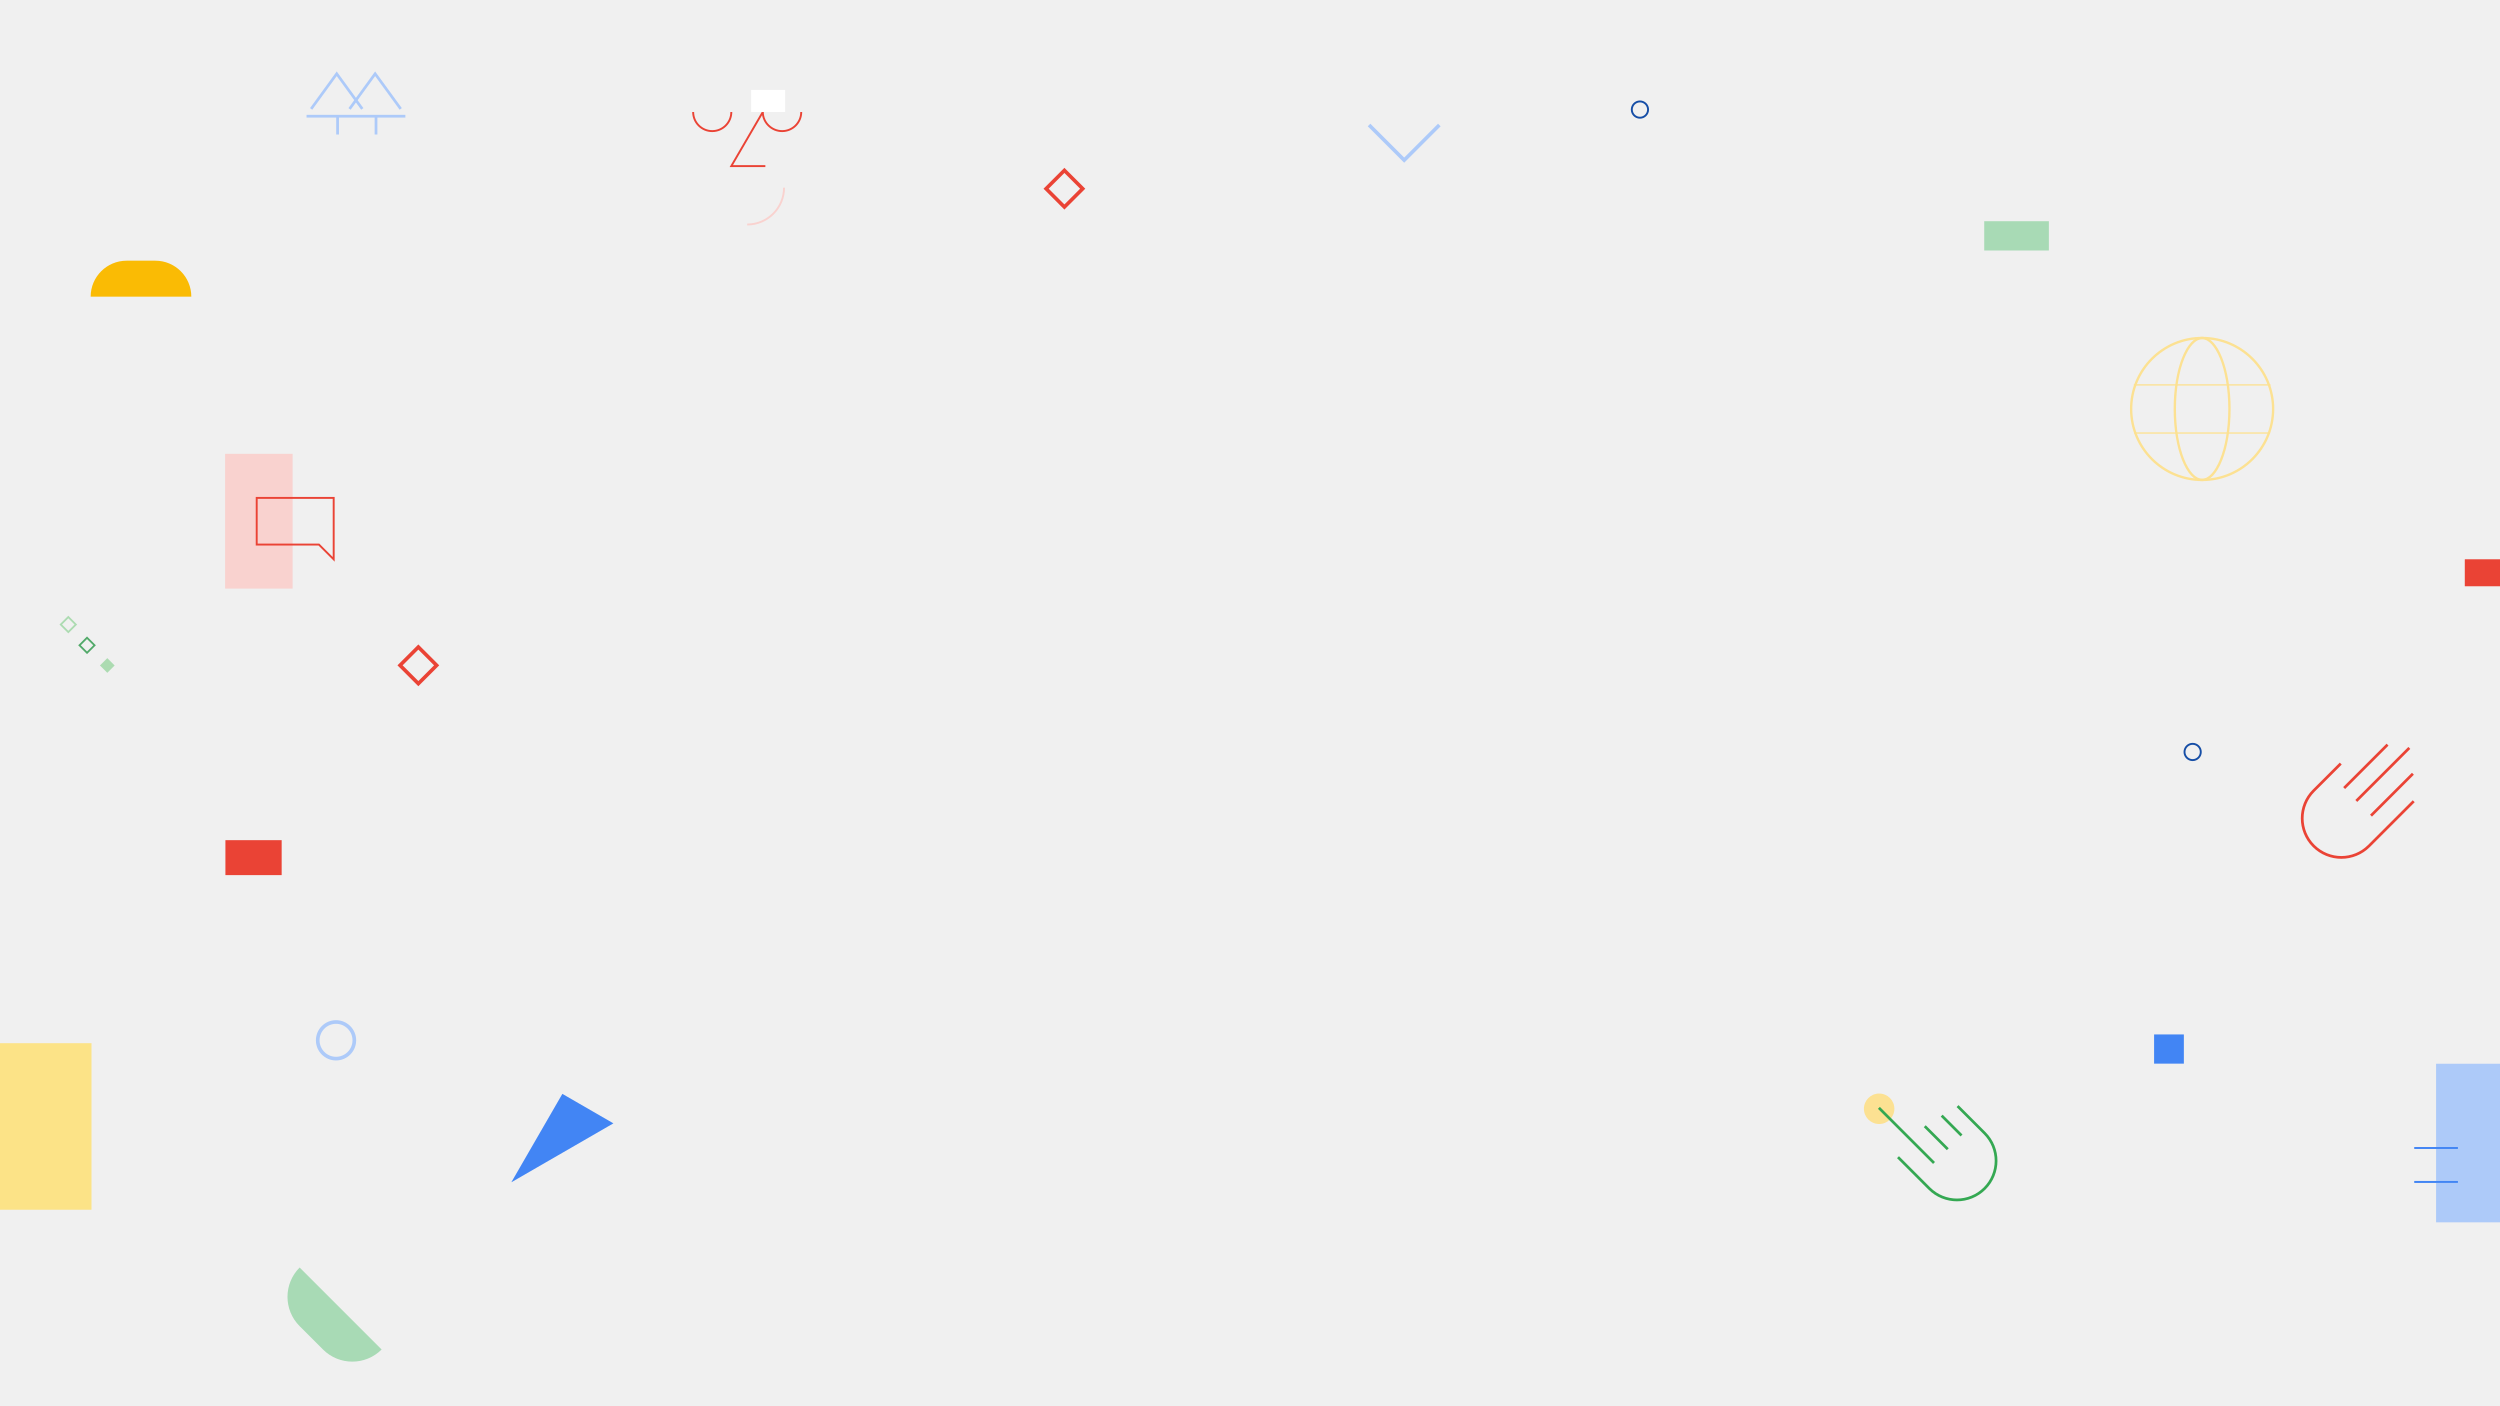
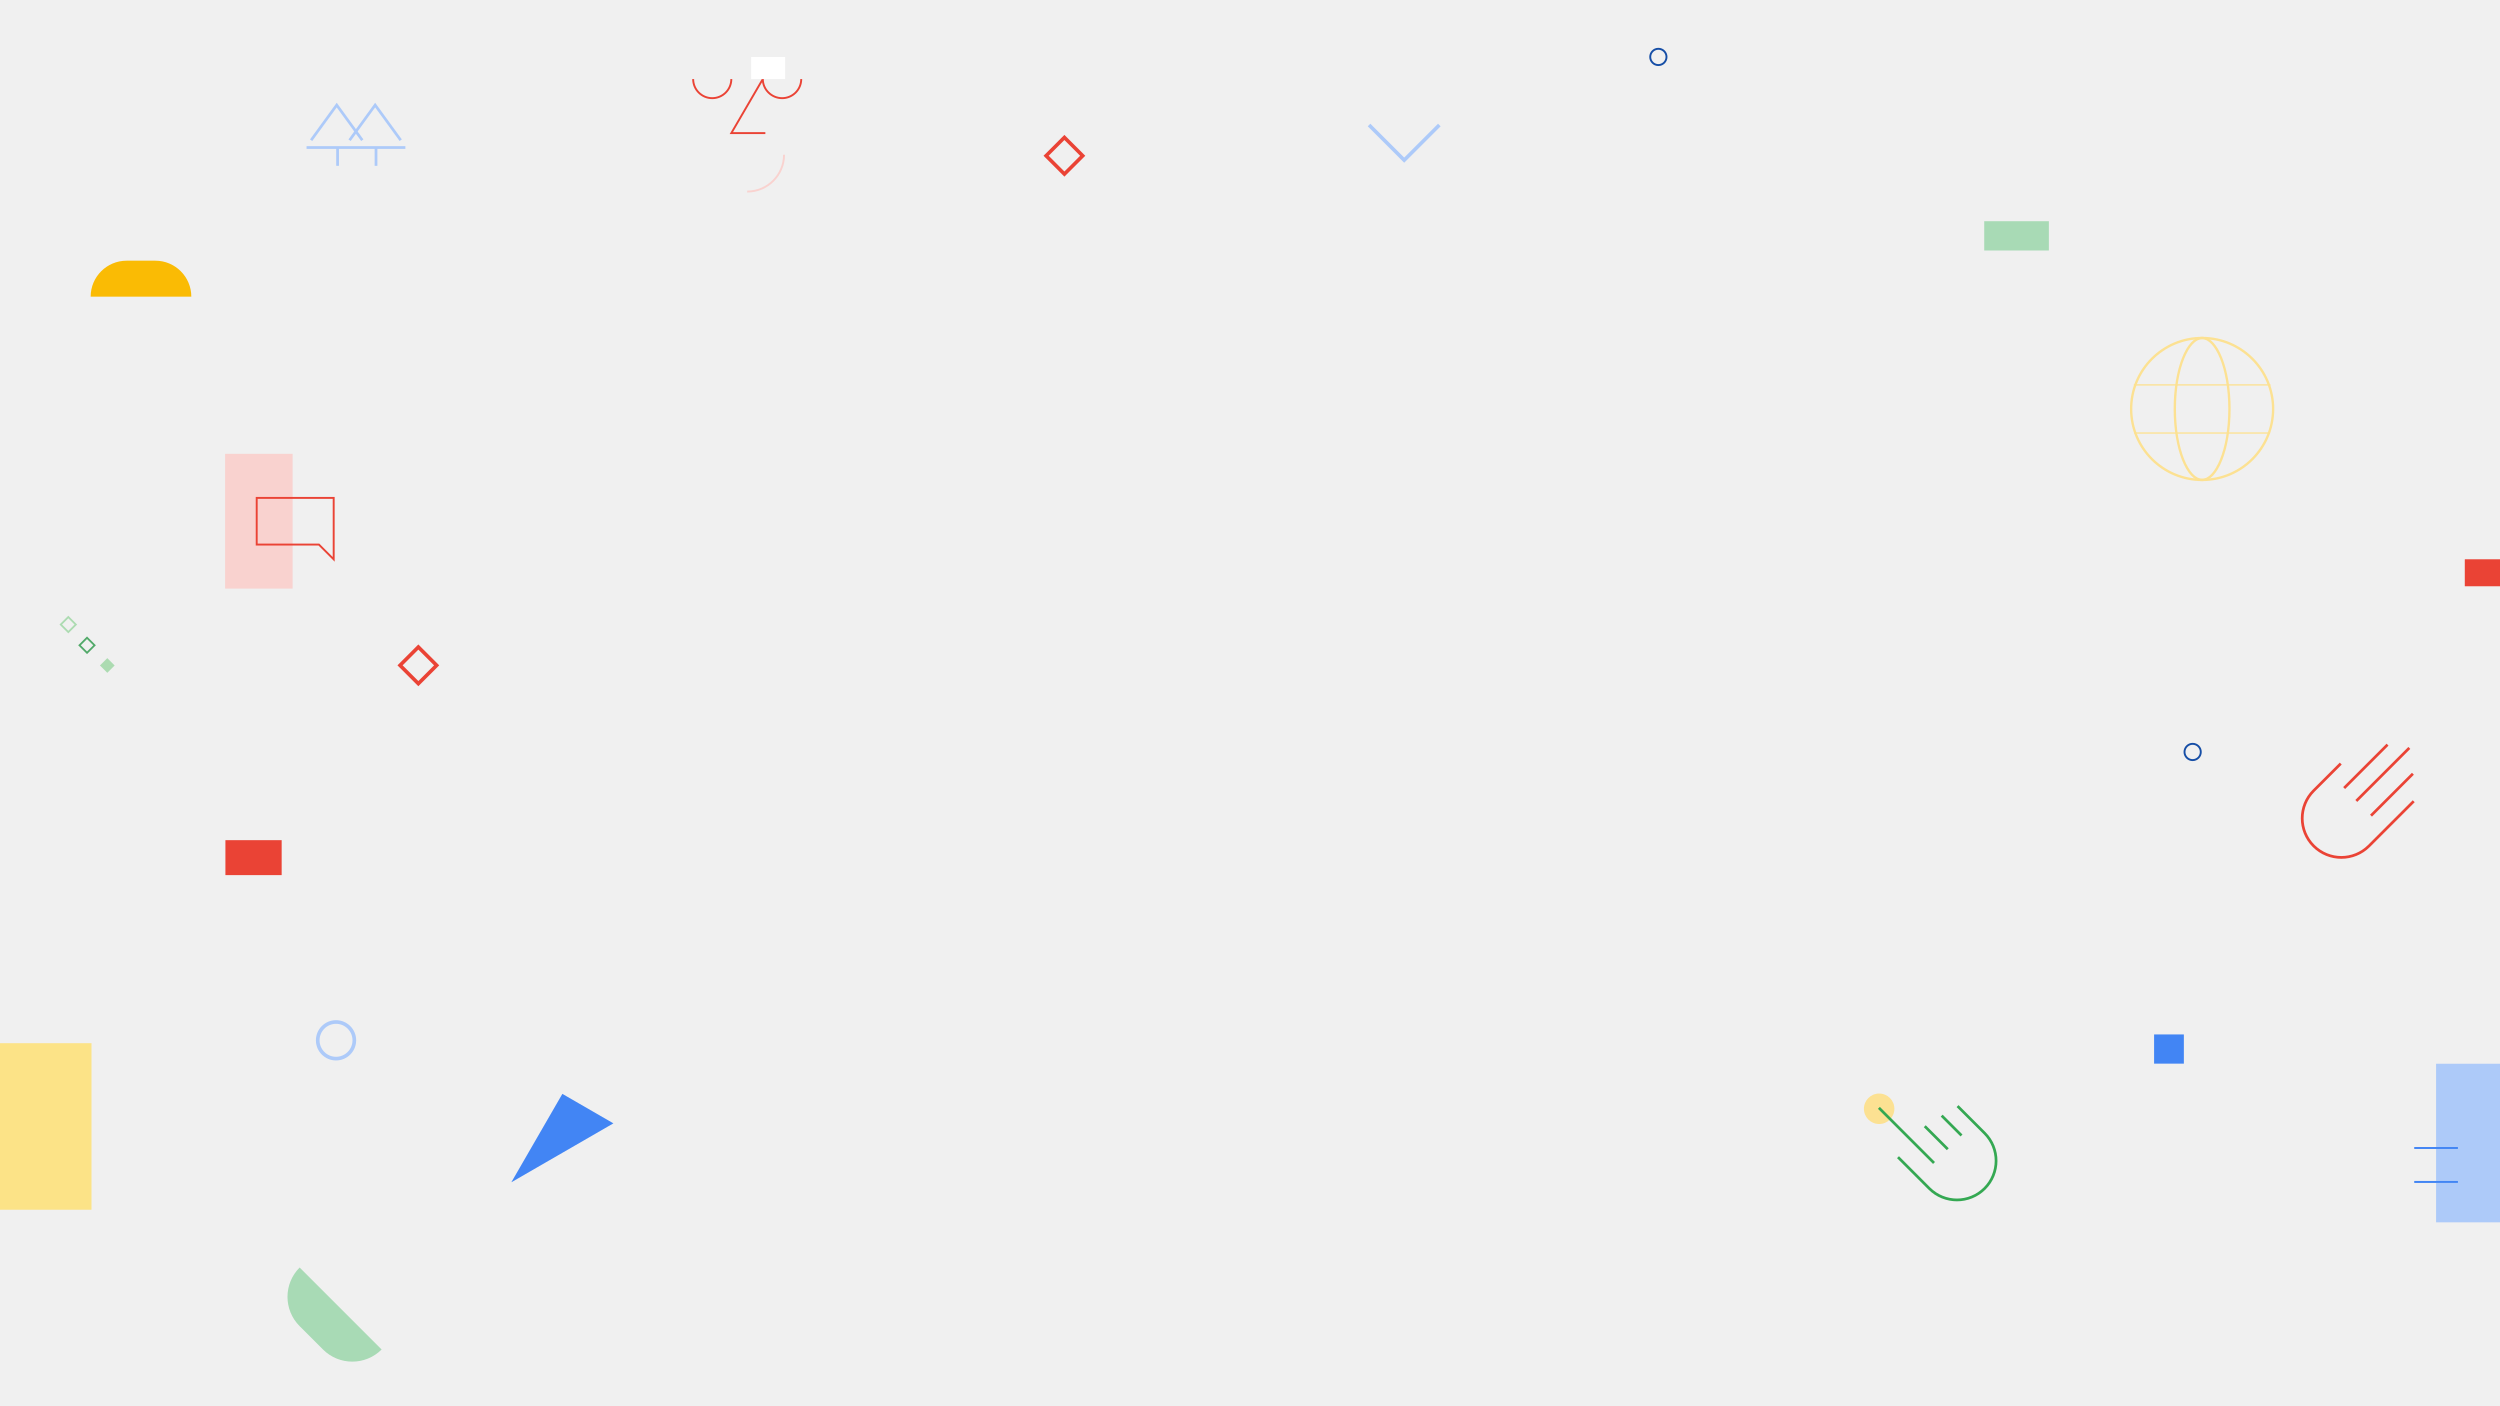
<svg xmlns="http://www.w3.org/2000/svg" version="1.1" id="Layer_1" x="0px" y="0px" width="1366px" height="768px" viewBox="0 0 1366 768" enable-background="new 0 0 1366 768" xml:space="preserve">
  <path fill="#FCE192" d="M1203.246,185.327c6.9,0,14.279,15.324,14.279,38.137s-7.379,38.134-14.279,38.134  s-14.283-15.321-14.283-38.134S1196.346,185.327,1203.246,185.327 M1203.246,184.022c-8.607,0-15.588,17.659-15.588,39.441  c0,21.782,6.979,39.438,15.588,39.438c8.612,0,15.584-17.656,15.584-39.438C1218.83,201.681,1211.858,184.022,1203.246,184.022" />
  <line fill="none" stroke="#FCE192" stroke-width="0.73" x1="1165.895" y1="210.315" x2="1240.598" y2="210.315" />
  <path fill="#FCE192" d="M1203.246,185.327c21.027,0,38.134,17.106,38.134,38.137c0,21.027-17.105,38.134-38.134,38.134  s-38.134-17.106-38.134-38.134C1165.112,202.433,1182.219,185.327,1203.246,185.327 M1203.246,184.022  c-21.779,0-39.441,17.659-39.441,39.441c0,21.782,17.662,39.438,39.441,39.438c21.782,0,39.441-17.656,39.441-39.438  C1242.688,201.681,1225.028,184.022,1203.246,184.022" />
  <line fill="none" stroke="#FCE192" stroke-width="0.73" x1="1166.132" y1="236.608" x2="1240.354" y2="236.608" />
  <rect x="1331.1" y="581.269" fill="#ADCAF9" width="35.086" height="86.562" />
  <line fill="none" stroke="#4285F4" stroke-width="1.056" x1="1343.008" y1="645.806" x2="1319.189" y2="645.806" />
  <line fill="none" stroke="#4285F4" stroke-width="1.056" x1="1343.008" y1="627.26" x2="1319.189" y2="627.26" />
  <path fill="#FABB04" d="M49.535,162.109h55c0-10.862-8.806-19.667-19.669-19.667H69.203  C58.341,142.443,49.535,151.248,49.535,162.109" />
  <polygon fill="#4285F4" points="335.162,613.797 307.273,597.694 279.383,646 " />
  <rect x="123.166" y="459.066" fill="#EA4335" width="30.735" height="19.097" />
  <path fill="#A8DAB5" d="M208.517,737.365l-44.796-44.796c-8.847,8.848-8.847,23.189,0,32.038l12.76,12.758  C185.325,746.211,199.669,746.211,208.517,737.365" />
-   <circle fill="none" stroke="#164EA6" stroke-width="1.056" cx="896.059" cy="59.875" r="4.449" />
+   <circle fill="none" stroke="#164EA6" stroke-width="1.056" cx="906.13" cy="31.108" r="4.449" />
  <circle fill="none" stroke="#164EA6" stroke-width="1.056" cx="1198.059" cy="410.875" r="4.449" />
  <path fill="#FCE192" d="M1018.442,605.838c0-4.597,3.728-8.326,8.323-8.326c4.6,0,8.326,3.729,8.326,8.326  c0,4.6-3.728,8.324-8.326,8.324C1022.17,614.162,1018.442,610.438,1018.442,605.838" />
  <path fill="none" stroke="#34A852" stroke-width="1.5" d="M1037.067,632.279l17.109,17.111c8.349,8.344,21.877,8.344,30.223,0  c8.347-8.347,8.347-21.878,0-30.221l-14.791-14.796" />
  <line fill="none" stroke="#34A852" stroke-width="1.5" x1="1060.933" y1="609.586" x2="1071.771" y2="620.425" />
  <line fill="none" stroke="#34A852" stroke-width="1.5" x1="1051.688" y1="615.363" x2="1064.262" y2="627.935" />
  <line fill="none" stroke="#34A852" stroke-width="1.5" x1="1026.633" y1="605.325" x2="1056.749" y2="635.446" />
  <rect x="123" y="247.98" fill="#F9D2CF" width="36.881" height="73.631" />
  <path fill="#EA4335" d="M181.798,272.57v25.506v6.273l-7.021-7.02l-0.309-0.31h-0.437h-33.244V272.57H181.798z M182.854,271.516  h-43.119v26.561h34.297l8.822,8.822v-8.822V271.516z" />
-   <path fill="none" stroke="#EA4335" stroke-width="1.056" d="M399.594,61.209c0,5.749-4.678,10.427-10.43,10.427  c-5.746,0-10.425-4.678-10.425-10.427" />
-   <path fill="none" stroke="#F9D2CF" stroke-width="1.056" d="M428.406,102.534c0,11.125-9.017,20.141-20.142,20.141" />
-   <path fill="none" stroke="#EA4335" stroke-width="1.056" d="M437.793,61.209c0,5.749-4.678,10.427-10.428,10.427  s-10.574-4.678-10.574-10.427l-17.197,29.532h18.596" />
-   <rect x="410.404" y="49.147" fill="#FFFFFF" width="18.596" height="12.063" />
+   <path fill="none" stroke="#EA4335" stroke-width="1.056" d="M399.594,43.21c0,5.749-4.678,10.427-10.43,10.427  c-5.746,0-10.425-4.678-10.425-10.427" />
+   <path fill="none" stroke="#F9D2CF" stroke-width="1.056" d="M428.406,84.535c0,11.125-9.017,20.141-20.142,20.141" />
+   <path fill="none" stroke="#EA4335" stroke-width="1.056" d="M437.793,43.21c0,5.749-4.678,10.427-10.428,10.427  s-10.574-4.678-10.574-10.427l-17.197,29.532h18.596" />
+   <rect x="410.404" y="31.148" fill="#FFFFFF" width="18.596" height="12.063" />
  <polyline fill="none" stroke="#ADCAF9" stroke-width="2" points="748.045,68.303 767.248,87.505 786.451,68.303 " />
  <rect y="570" fill="#FCE387" width="50" height="91" />
  <g>
    <rect x="34.409" y="338.342" transform="matrix(-0.7071 0.7071 -0.7071 -0.7071 305.0087 556.1637)" fill="none" stroke="#ACDBB1" width="5.82" height="5.819" />
    <rect x="44.638" y="349.668" transform="matrix(-0.7071 0.7071 -0.7071 -0.7071 330.4801 568.2659)" fill="none" stroke="#51A969" width="5.82" height="5.82" />
    <rect x="55.78" y="360.769" transform="matrix(-0.7071 0.7071 -0.7071 -0.7071 357.1846 579.27)" fill="#ACDBB1" width="5.683" height="5.683" />
  </g>
-   <rect x="574.515" y="96.033" transform="matrix(-0.707 -0.7072 0.7072 -0.707 919.8533 587.2992)" fill="none" stroke="#EA4335" stroke-width="2" width="14.141" height="14.139" />
+   <rect x="574.515" y="78.034" transform="matrix(-0.707 -0.7072 0.7072 -0.707 932.5823 556.5748)" fill="none" stroke="#EA4335" stroke-width="2" width="14.141" height="14.139" />
  <rect x="221.515" y="356.468" transform="matrix(-0.707 -0.7072 0.7072 -0.707 133.1 782.218)" fill="none" stroke="#EA4335" stroke-width="2" width="14.142" height="14.139" />
  <path fill="none" stroke="#ADCAF9" stroke-width="2" d="M173.609,568.429c0-5.526,4.473-10.005,10-10.005  c5.522,0,10,4.479,10,10.005c0,5.522-4.478,10.005-10,10.005C178.083,578.434,173.609,573.951,173.609,568.429z" />
  <rect x="1084.178" y="120.867" fill="#A8DAB5" width="35.322" height="16.008" />
  <rect x="1176.994" y="565.219" fill="#4285F4" width="16.267" height="15.957" />
  <rect x="1346.798" y="305.656" fill="#EA4335" width="19.521" height="14.638" />
  <path fill="none" stroke="#EA4335" stroke-width="1.5" d="M1318.854,437.8l-24.44,24.44c-8.348,8.343-21.877,8.343-30.223,0  c-8.347-8.347-8.347-21.878,0-30.222l14.792-14.795" />
  <line fill="none" stroke="#EA4335" stroke-width="1.5" x1="1304.549" y1="406.883" x2="1280.838" y2="430.594" />
  <line fill="none" stroke="#EA4335" stroke-width="1.5" x1="1316.452" y1="408.665" x2="1287.476" y2="437.637" />
  <line fill="none" stroke="#EA4335" stroke-width="1.5" x1="1318.415" y1="422.779" x2="1295.515" y2="445.676" />
-   <line fill="none" stroke="#ADCAF9" stroke-width="1.5" x1="167.5" y1="63.5" x2="221.5" y2="63.5" />
-   <polyline fill="none" stroke="#ADCAF9" stroke-width="1.5" points="197.955,59.505 183.978,40.303 170,59.505 " />
-   <polyline fill="none" stroke="#ADCAF9" stroke-width="1.5" points="218.955,59.505 204.978,40.303 191,59.505 " />
-   <line fill="none" stroke="#ADCAF9" stroke-width="1.5" x1="184.455" y1="63.5" x2="184.455" y2="73.5" />
-   <line fill="none" stroke="#ADCAF9" stroke-width="1.5" x1="205.455" y1="63.5" x2="205.455" y2="73.5" />
+   <line fill="none" stroke="#ADCAF9" stroke-width="1.5" x1="167.5" y1="80.605" x2="221.5" y2="80.605" />
+   <polyline fill="none" stroke="#ADCAF9" stroke-width="1.5" points="197.955,76.61 183.978,57.409 170,76.61 " />
+   <polyline fill="none" stroke="#ADCAF9" stroke-width="1.5" points="218.955,76.61 204.978,57.409 191,76.61 " />
+   <line fill="none" stroke="#ADCAF9" stroke-width="1.5" x1="184.455" y1="80.605" x2="184.455" y2="90.605" />
+   <line fill="none" stroke="#ADCAF9" stroke-width="1.5" x1="205.455" y1="80.605" x2="205.455" y2="90.605" />
  <g opacity="0.502" enable-background="new    ">
    <g>
      <g>
        <rect x="1331.1" y="581.269" fill="#ADCAF9" width="35.086" height="86.562" />
        <line fill="none" stroke="#4285F4" stroke-width="1.056" x1="1343.008" y1="645.806" x2="1319.189" y2="645.806" />
        <line fill="none" stroke="#4285F4" stroke-width="1.056" x1="1343.008" y1="627.26" x2="1319.189" y2="627.26" />
        <rect x="1346.798" y="305.656" fill="#EA4335" width="19.521" height="14.638" />
      </g>
    </g>
  </g>
</svg>
